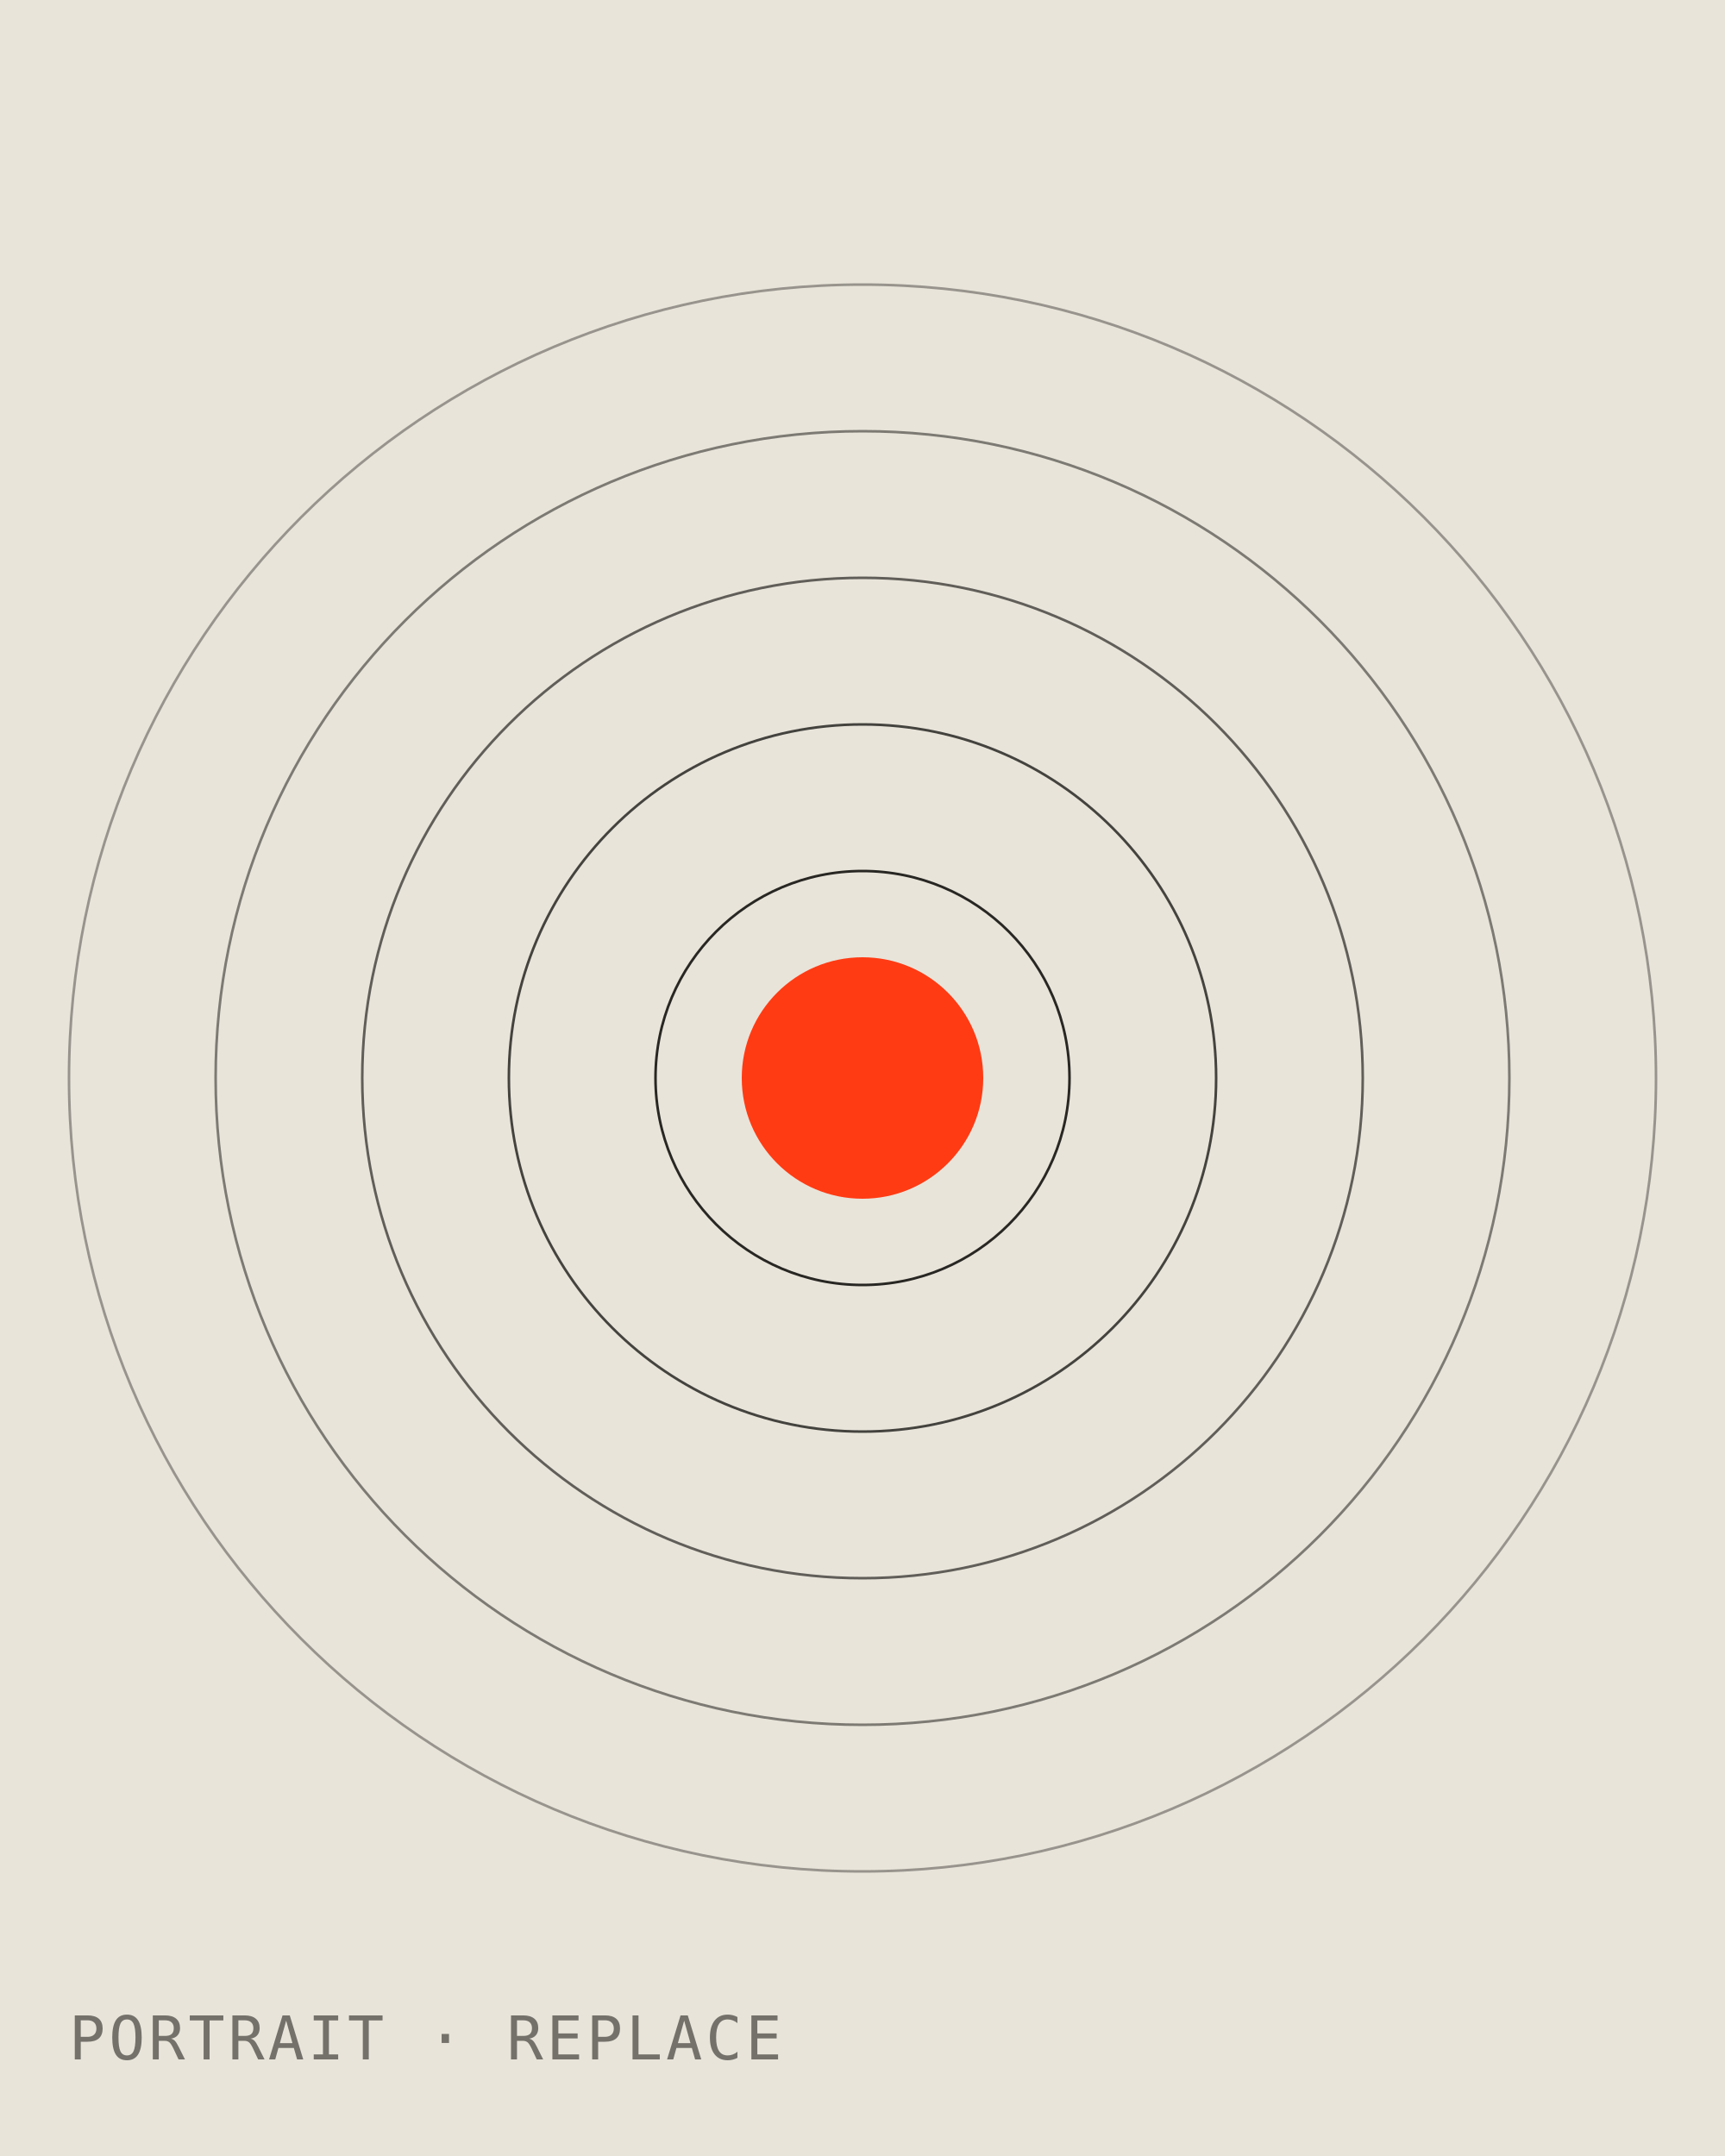
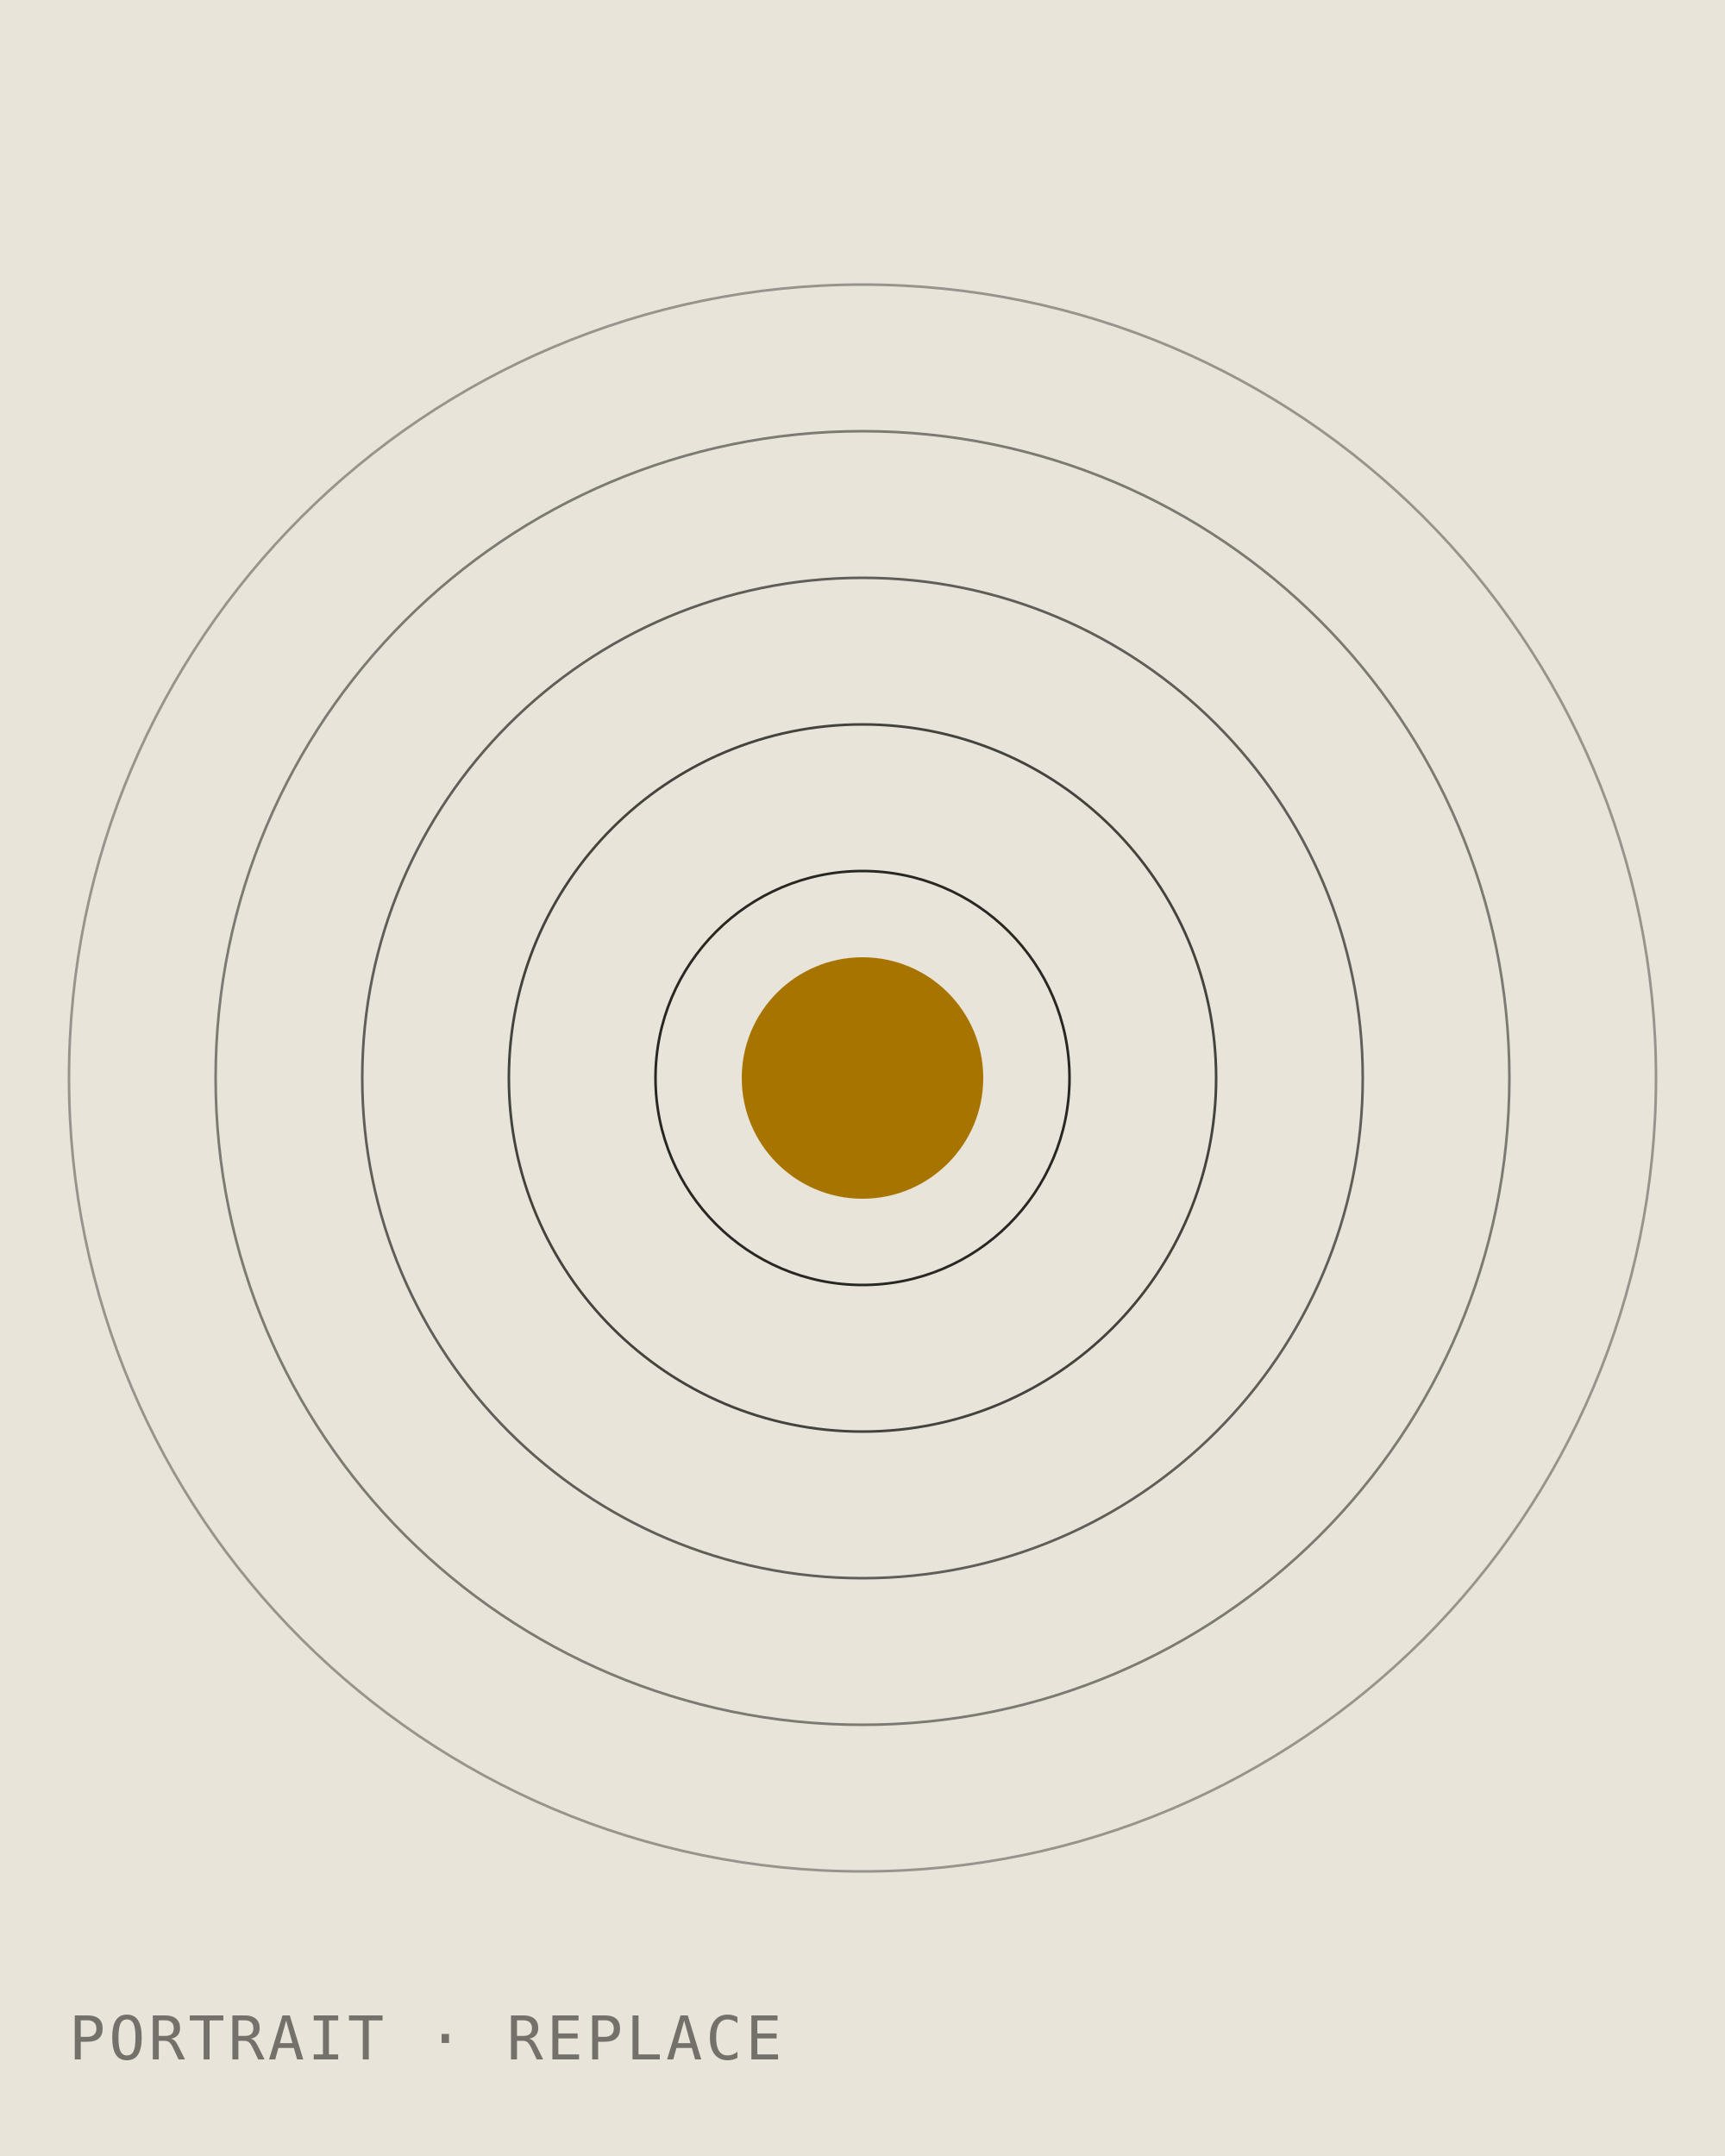
<svg xmlns="http://www.w3.org/2000/svg" viewBox="0 0 1000 1250" width="1000" height="1250" role="img" aria-label="Placeholder image">
  <rect width="1000" height="1250" fill="#e8e4da" />
  <circle cx="500.0" cy="625.0" r="120" fill="none" stroke="#14130F" stroke-width="1.5" opacity="0.90" />
  <circle cx="500.0" cy="625.0" r="205" fill="none" stroke="#14130F" stroke-width="1.5" opacity="0.77" />
  <circle cx="500.0" cy="625.0" r="290" fill="none" stroke="#14130F" stroke-width="1.5" opacity="0.64" />
  <circle cx="500.0" cy="625.0" r="375" fill="none" stroke="#14130F" stroke-width="1.5" opacity="0.51" />
  <circle cx="500.0" cy="625.0" r="460" fill="none" stroke="#14130F" stroke-width="1.5" opacity="0.38" />
-   <circle cx="500.0" cy="625.0" r="70" fill="#FF3B14" />
+   <circle cx="500.0" cy="625.0" r="70" fill="#A87400" />
  <text x="40" y="1194" fill="#14130F" opacity="0.55" font-family="ui-monospace,SFMono-Regular,Menlo,monospace" font-size="35" letter-spacing="2">PORTRAIT · REPLACE</text>
</svg>
